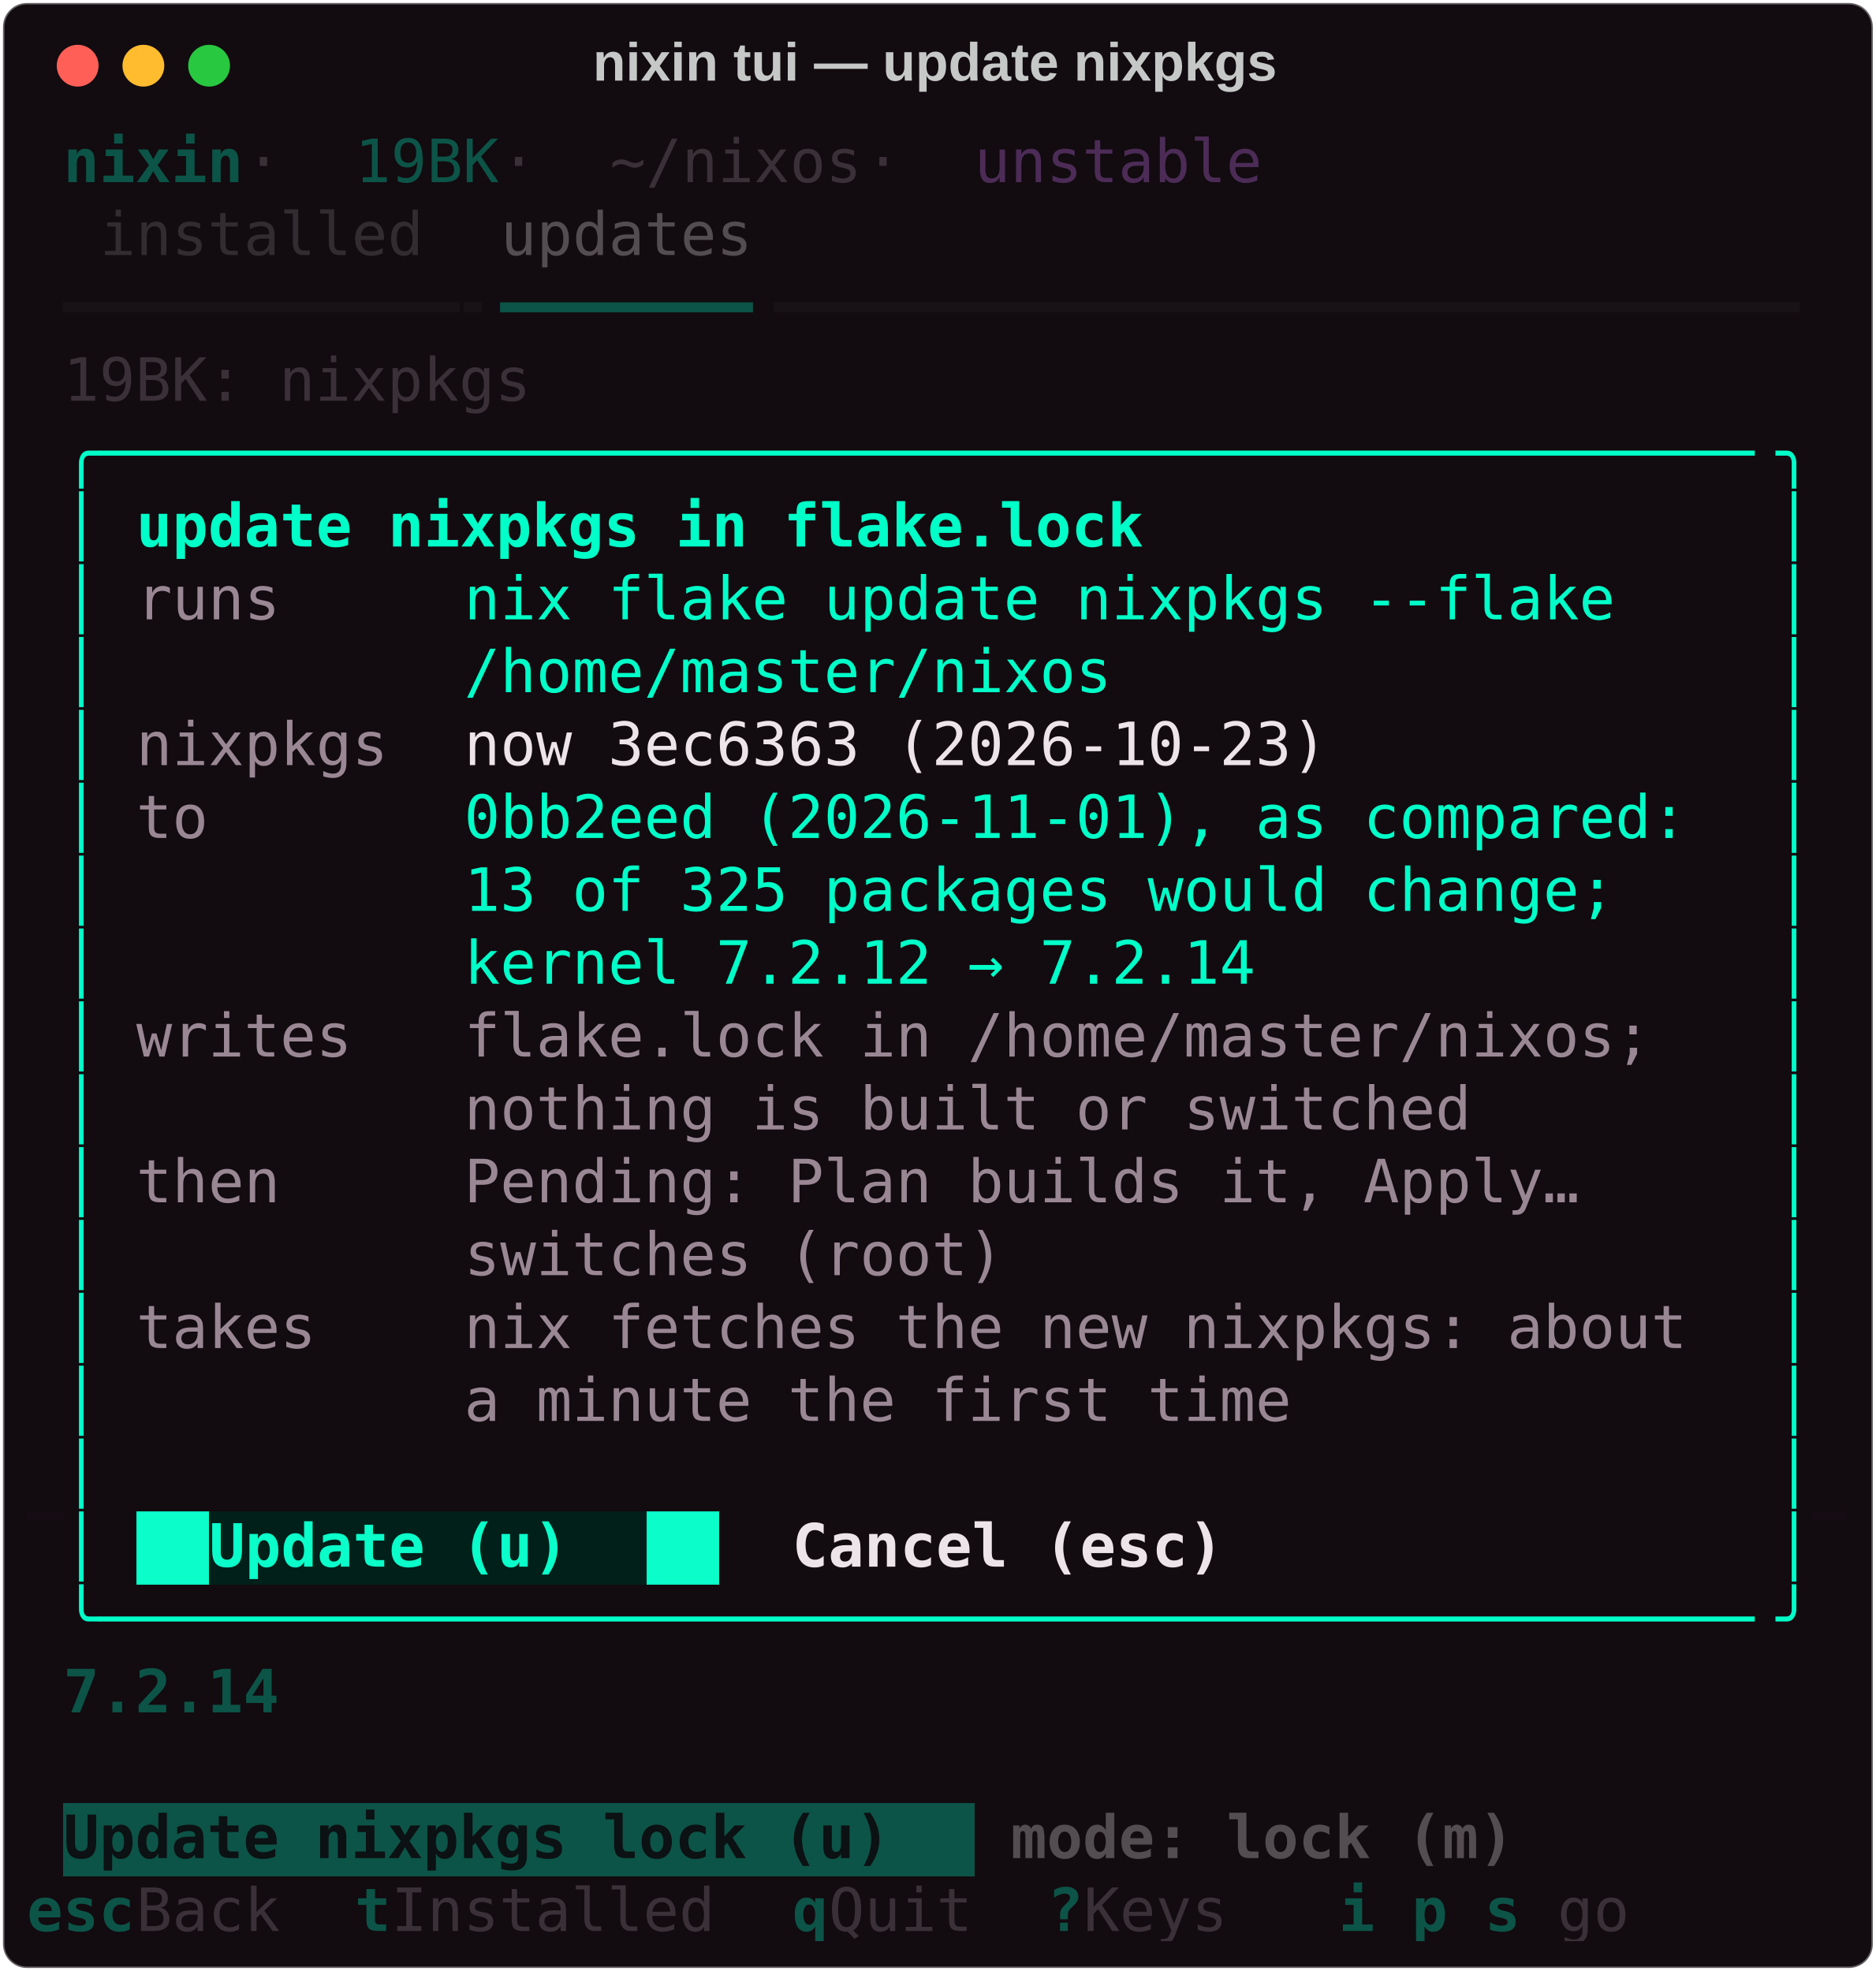
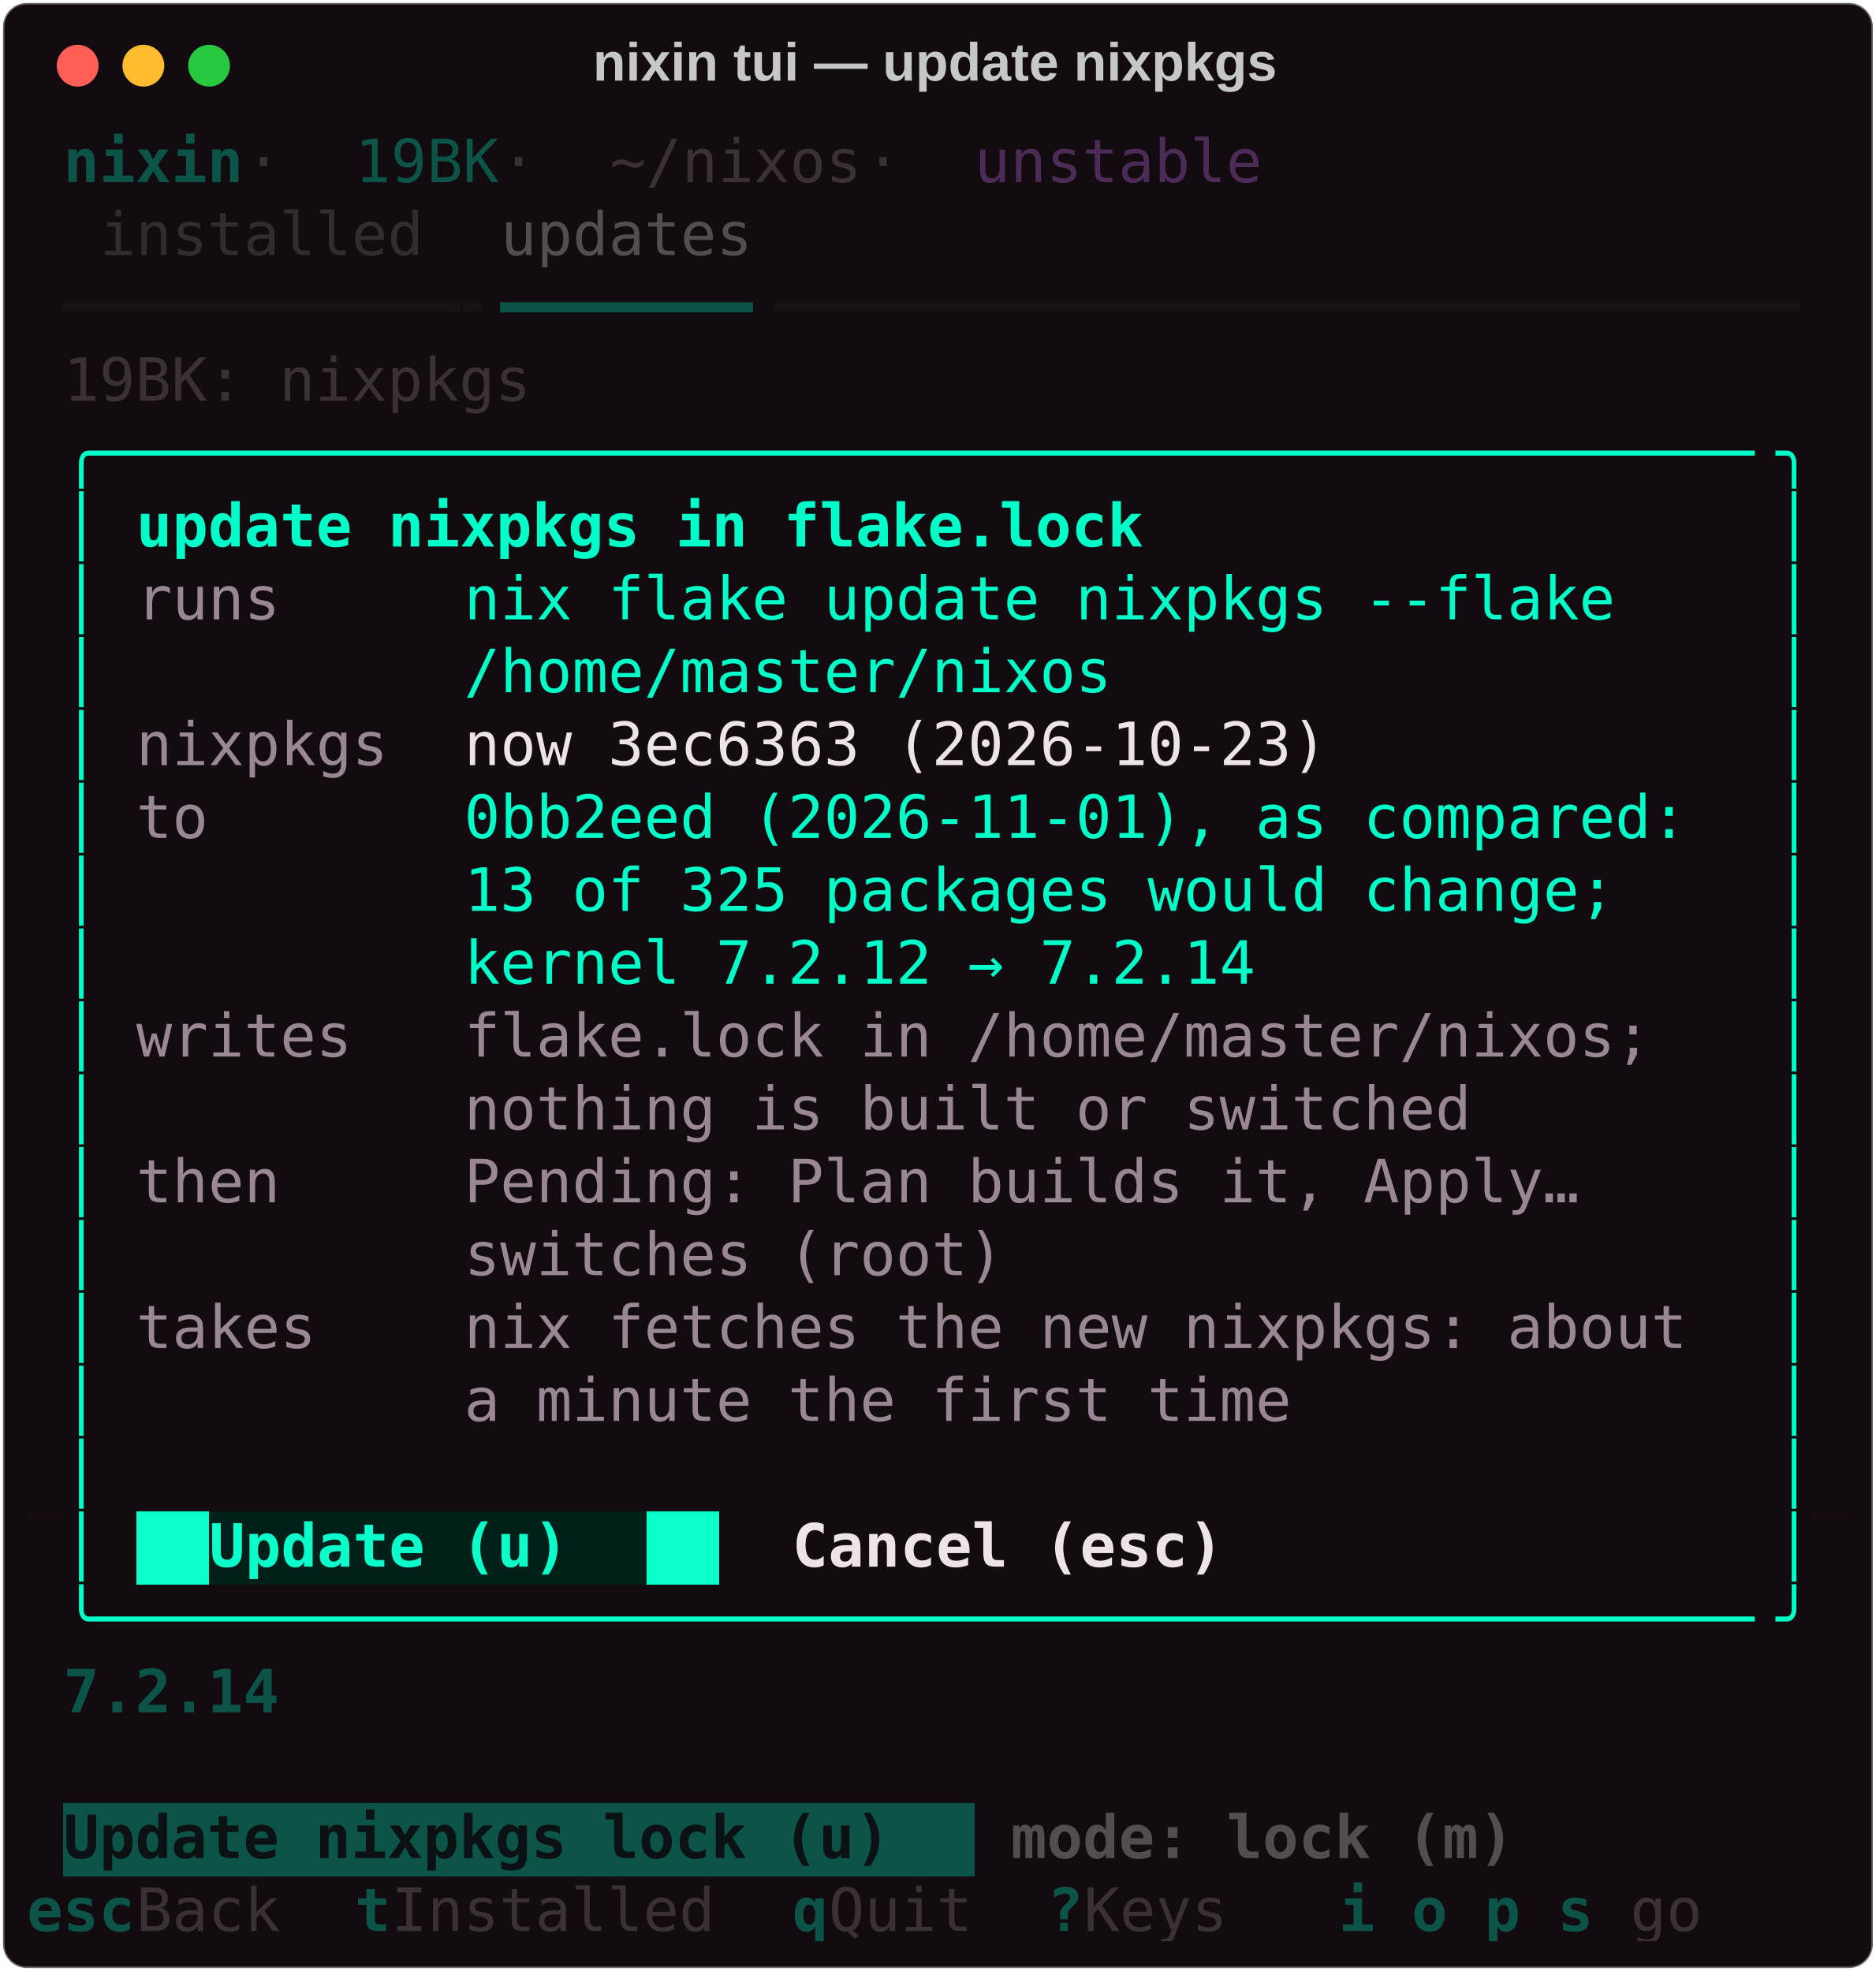
<svg xmlns="http://www.w3.org/2000/svg" class="rich-terminal" viewBox="0 0 628 660.0">
  <style>

    @font-face {
        font-family: "Fira Code";
        src: local("FiraCode-Regular"),
                url("https://cdnjs.cloudflare.com/ajax/libs/firacode/6.2.0/woff2/FiraCode-Regular.woff2") format("woff2"),
                url("https://cdnjs.cloudflare.com/ajax/libs/firacode/6.2.0/woff/FiraCode-Regular.woff") format("woff");
        font-style: normal;
        font-weight: 400;
    }
    @font-face {
        font-family: "Fira Code";
        src: local("FiraCode-Bold"),
                url("https://cdnjs.cloudflare.com/ajax/libs/firacode/6.2.0/woff2/FiraCode-Bold.woff2") format("woff2"),
                url("https://cdnjs.cloudflare.com/ajax/libs/firacode/6.2.0/woff/FiraCode-Bold.woff") format("woff");
        font-style: bold;
        font-weight: 700;
    }

-     .terminal-2102304662-matrix {
+     .terminal-1687562683-matrix {
        font-family: Fira Code, monospace;
        font-size: 20px;
        line-height: 24.4px;
        font-variant-east-asian: full-width;
    }

-     .terminal-2102304662-title {
+     .terminal-1687562683-title {
        font-size: 18px;
        font-weight: bold;
        font-family: arial;
    }

-     .terminal-2102304662-r1 { fill: #ede4ea }
- .terminal-2102304662-r2 { fill: #0c5447;font-weight: bold }
- .terminal-2102304662-r3 { fill: #3a3037 }
- .terminal-2102304662-r4 { fill: #0c5447 }
- .terminal-2102304662-r5 { fill: #4c2c57 }
- .terminal-2102304662-r6 { fill: #c5c8c6 }
- .terminal-2102304662-r7 { fill: #322b30 }
- .terminal-2102304662-r8 { fill: #534c51 }
- .terminal-2102304662-r9 { fill: #181116 }
- .terminal-2102304662-r10 { fill: #00ffc8 }
- .terminal-2102304662-r11 { fill: #00ffc8;font-weight: bold }
- .terminal-2102304662-r12 { fill: #9a8794 }
- .terminal-2102304662-r13 { fill: #150d13 }
- .terminal-2102304662-r14 { fill: #0bfdc9;font-weight: bold }
- .terminal-2102304662-r15 { fill: #ede4ea;font-weight: bold }
- .terminal-2102304662-r16 { fill: #0c1113;font-weight: bold }
- .terminal-2102304662-r17 { fill: #534c51;font-weight: bold }
+     .terminal-1687562683-r1 { fill: #ede4ea }
+ .terminal-1687562683-r2 { fill: #0c5447;font-weight: bold }
+ .terminal-1687562683-r3 { fill: #3a3037 }
+ .terminal-1687562683-r4 { fill: #0c5447 }
+ .terminal-1687562683-r5 { fill: #4c2c57 }
+ .terminal-1687562683-r6 { fill: #c5c8c6 }
+ .terminal-1687562683-r7 { fill: #322b30 }
+ .terminal-1687562683-r8 { fill: #534c51 }
+ .terminal-1687562683-r9 { fill: #181116 }
+ .terminal-1687562683-r10 { fill: #00ffc8 }
+ .terminal-1687562683-r11 { fill: #00ffc8;font-weight: bold }
+ .terminal-1687562683-r12 { fill: #9a8794 }
+ .terminal-1687562683-r13 { fill: #150d13 }
+ .terminal-1687562683-r14 { fill: #0bfdc9;font-weight: bold }
+ .terminal-1687562683-r15 { fill: #ede4ea;font-weight: bold }
+ .terminal-1687562683-r16 { fill: #0c1113;font-weight: bold }
+ .terminal-1687562683-r17 { fill: #534c51;font-weight: bold }
    </style>
  <defs>
-     <clipPath id="terminal-2102304662-clip-terminal">
+     <clipPath id="terminal-1687562683-clip-terminal">
      <rect x="0" y="0" width="609.0" height="609.0" />
    </clipPath>
-     <clipPath id="terminal-2102304662-line-0">
+     <clipPath id="terminal-1687562683-line-0">
      <rect x="0" y="1.5" width="610" height="24.65" />
    </clipPath>
-     <clipPath id="terminal-2102304662-line-1">
+     <clipPath id="terminal-1687562683-line-1">
      <rect x="0" y="25.9" width="610" height="24.65" />
    </clipPath>
-     <clipPath id="terminal-2102304662-line-2">
+     <clipPath id="terminal-1687562683-line-2">
      <rect x="0" y="50.3" width="610" height="24.65" />
    </clipPath>
-     <clipPath id="terminal-2102304662-line-3">
+     <clipPath id="terminal-1687562683-line-3">
      <rect x="0" y="74.7" width="610" height="24.65" />
    </clipPath>
-     <clipPath id="terminal-2102304662-line-4">
+     <clipPath id="terminal-1687562683-line-4">
      <rect x="0" y="99.1" width="610" height="24.65" />
    </clipPath>
-     <clipPath id="terminal-2102304662-line-5">
+     <clipPath id="terminal-1687562683-line-5">
      <rect x="0" y="123.5" width="610" height="24.65" />
    </clipPath>
-     <clipPath id="terminal-2102304662-line-6">
+     <clipPath id="terminal-1687562683-line-6">
      <rect x="0" y="147.9" width="610" height="24.65" />
    </clipPath>
-     <clipPath id="terminal-2102304662-line-7">
+     <clipPath id="terminal-1687562683-line-7">
      <rect x="0" y="172.3" width="610" height="24.65" />
    </clipPath>
-     <clipPath id="terminal-2102304662-line-8">
+     <clipPath id="terminal-1687562683-line-8">
      <rect x="0" y="196.7" width="610" height="24.65" />
    </clipPath>
-     <clipPath id="terminal-2102304662-line-9">
+     <clipPath id="terminal-1687562683-line-9">
      <rect x="0" y="221.1" width="610" height="24.65" />
    </clipPath>
-     <clipPath id="terminal-2102304662-line-10">
+     <clipPath id="terminal-1687562683-line-10">
      <rect x="0" y="245.5" width="610" height="24.65" />
    </clipPath>
-     <clipPath id="terminal-2102304662-line-11">
+     <clipPath id="terminal-1687562683-line-11">
      <rect x="0" y="269.9" width="610" height="24.65" />
    </clipPath>
-     <clipPath id="terminal-2102304662-line-12">
+     <clipPath id="terminal-1687562683-line-12">
      <rect x="0" y="294.3" width="610" height="24.65" />
    </clipPath>
-     <clipPath id="terminal-2102304662-line-13">
+     <clipPath id="terminal-1687562683-line-13">
      <rect x="0" y="318.7" width="610" height="24.65" />
    </clipPath>
-     <clipPath id="terminal-2102304662-line-14">
+     <clipPath id="terminal-1687562683-line-14">
      <rect x="0" y="343.1" width="610" height="24.65" />
    </clipPath>
-     <clipPath id="terminal-2102304662-line-15">
+     <clipPath id="terminal-1687562683-line-15">
      <rect x="0" y="367.5" width="610" height="24.65" />
    </clipPath>
-     <clipPath id="terminal-2102304662-line-16">
+     <clipPath id="terminal-1687562683-line-16">
      <rect x="0" y="391.9" width="610" height="24.65" />
    </clipPath>
-     <clipPath id="terminal-2102304662-line-17">
+     <clipPath id="terminal-1687562683-line-17">
      <rect x="0" y="416.3" width="610" height="24.65" />
    </clipPath>
-     <clipPath id="terminal-2102304662-line-18">
+     <clipPath id="terminal-1687562683-line-18">
      <rect x="0" y="440.7" width="610" height="24.65" />
    </clipPath>
-     <clipPath id="terminal-2102304662-line-19">
+     <clipPath id="terminal-1687562683-line-19">
      <rect x="0" y="465.1" width="610" height="24.65" />
    </clipPath>
-     <clipPath id="terminal-2102304662-line-20">
+     <clipPath id="terminal-1687562683-line-20">
      <rect x="0" y="489.5" width="610" height="24.65" />
    </clipPath>
-     <clipPath id="terminal-2102304662-line-21">
+     <clipPath id="terminal-1687562683-line-21">
      <rect x="0" y="513.9" width="610" height="24.65" />
    </clipPath>
-     <clipPath id="terminal-2102304662-line-22">
+     <clipPath id="terminal-1687562683-line-22">
      <rect x="0" y="538.3" width="610" height="24.65" />
    </clipPath>
-     <clipPath id="terminal-2102304662-line-23">
+     <clipPath id="terminal-1687562683-line-23">
      <rect x="0" y="562.7" width="610" height="24.65" />
    </clipPath>
  </defs>
  <rect fill="#120b10" stroke="rgba(255,255,255,0.35)" stroke-width="1" x="1" y="1" width="626" height="658" rx="8" />
-   <text class="terminal-2102304662-title" fill="#c5c8c6" text-anchor="middle" x="313" y="27">nixin tui — update nixpkgs</text>
+   <text class="terminal-1687562683-title" fill="#c5c8c6" text-anchor="middle" x="313" y="27">nixin tui — update nixpkgs</text>
  <g transform="translate(26,22)">
    <circle cx="0" cy="0" r="7" fill="#ff5f57" />
    <circle cx="22" cy="0" r="7" fill="#febc2e" />
    <circle cx="44" cy="0" r="7" fill="#28c840" />
  </g>
-   <g transform="translate(9, 41)" clip-path="url(#terminal-2102304662-clip-terminal)">
+   <g transform="translate(9, 41)" clip-path="url(#terminal-1687562683-clip-terminal)">
    <rect fill="#0bfdc9" x="36.6" y="465.1" width="24.4" height="24.65" shape-rendering="crispEdges" />
    <rect fill="#01201a" x="61" y="465.1" width="146.4" height="24.65" shape-rendering="crispEdges" />
    <rect fill="#0bfdc9" x="207.4" y="465.1" width="24.4" height="24.65" shape-rendering="crispEdges" />
    <rect fill="#0c5447" x="12.2" y="562.7" width="305" height="24.65" shape-rendering="crispEdges" />
-     <g class="terminal-2102304662-matrix">
-       <text class="terminal-2102304662-r2" x="12.2" y="20" textLength="61" clip-path="url(#terminal-2102304662-line-0)">nixin</text>
-       <text class="terminal-2102304662-r3" x="73.2" y="20" textLength="36.6" clip-path="url(#terminal-2102304662-line-0)"> · </text>
-       <text class="terminal-2102304662-r4" x="109.8" y="20" textLength="48.8" clip-path="url(#terminal-2102304662-line-0)">19BK</text>
-       <text class="terminal-2102304662-r3" x="158.6" y="20" textLength="36.6" clip-path="url(#terminal-2102304662-line-0)"> · </text>
-       <text class="terminal-2102304662-r3" x="195.2" y="20" textLength="85.4" clip-path="url(#terminal-2102304662-line-0)">~/nixos</text>
-       <text class="terminal-2102304662-r3" x="280.6" y="20" textLength="36.6" clip-path="url(#terminal-2102304662-line-0)"> · </text>
-       <text class="terminal-2102304662-r5" x="317.2" y="20" textLength="97.6" clip-path="url(#terminal-2102304662-line-0)">unstable</text>
-       <text class="terminal-2102304662-r6" x="610" y="20" textLength="12.2" clip-path="url(#terminal-2102304662-line-0)">
- </text>
-       <text class="terminal-2102304662-r7" x="24.4" y="44.4" textLength="109.8" clip-path="url(#terminal-2102304662-line-1)">installed</text>
-       <text class="terminal-2102304662-r8" x="158.6" y="44.4" textLength="85.4" clip-path="url(#terminal-2102304662-line-1)">updates</text>
-       <text class="terminal-2102304662-r6" x="610" y="44.4" textLength="12.2" clip-path="url(#terminal-2102304662-line-1)">
- </text>
-       <text class="terminal-2102304662-r9" x="12.2" y="68.8" textLength="134.2" clip-path="url(#terminal-2102304662-line-2)">━━━━━━━━━━━</text>
-       <text class="terminal-2102304662-r9" x="146.4" y="68.8" textLength="12.2" clip-path="url(#terminal-2102304662-line-2)">╸</text>
-       <text class="terminal-2102304662-r4" x="158.6" y="68.8" textLength="85.4" clip-path="url(#terminal-2102304662-line-2)">━━━━━━━</text>
-       <text class="terminal-2102304662-r9" x="244" y="68.8" textLength="12.2" clip-path="url(#terminal-2102304662-line-2)">╺</text>
-       <text class="terminal-2102304662-r9" x="256.2" y="68.8" textLength="341.6" clip-path="url(#terminal-2102304662-line-2)">━━━━━━━━━━━━━━━━━━━━━━━━━━━━</text>
-       <text class="terminal-2102304662-r6" x="610" y="68.8" textLength="12.2" clip-path="url(#terminal-2102304662-line-2)">
- </text>
-       <text class="terminal-2102304662-r3" x="12.2" y="93.2" textLength="158.6" clip-path="url(#terminal-2102304662-line-3)">19BK: nixpkgs</text>
-       <text class="terminal-2102304662-r6" x="610" y="93.2" textLength="12.2" clip-path="url(#terminal-2102304662-line-3)">
- </text>
-       <text class="terminal-2102304662-r10" x="12.2" y="117.6" textLength="12.2" clip-path="url(#terminal-2102304662-line-4)">╭</text>
-       <text class="terminal-2102304662-r10" x="24.4" y="117.6" textLength="561.2" clip-path="url(#terminal-2102304662-line-4)">──────────────────────────────────────────────</text>
-       <text class="terminal-2102304662-r10" x="585.6" y="117.6" textLength="12.2" clip-path="url(#terminal-2102304662-line-4)">╮</text>
-       <text class="terminal-2102304662-r6" x="610" y="117.6" textLength="12.2" clip-path="url(#terminal-2102304662-line-4)">
- </text>
-       <text class="terminal-2102304662-r10" x="12.2" y="142" textLength="12.2" clip-path="url(#terminal-2102304662-line-5)">│</text>
-       <text class="terminal-2102304662-r11" x="36.6" y="142" textLength="341.6" clip-path="url(#terminal-2102304662-line-5)">update nixpkgs in flake.lock</text>
-       <text class="terminal-2102304662-r10" x="585.6" y="142" textLength="12.2" clip-path="url(#terminal-2102304662-line-5)">│</text>
-       <text class="terminal-2102304662-r6" x="610" y="142" textLength="12.2" clip-path="url(#terminal-2102304662-line-5)">
- </text>
-       <text class="terminal-2102304662-r10" x="12.2" y="166.4" textLength="12.2" clip-path="url(#terminal-2102304662-line-6)">│</text>
-       <text class="terminal-2102304662-r12" x="36.6" y="166.4" textLength="85.4" clip-path="url(#terminal-2102304662-line-6)">runs   </text>
-       <text class="terminal-2102304662-r10" x="146.4" y="166.4" textLength="427" clip-path="url(#terminal-2102304662-line-6)">nix flake update nixpkgs --flake   </text>
-       <text class="terminal-2102304662-r10" x="585.6" y="166.4" textLength="12.2" clip-path="url(#terminal-2102304662-line-6)">│</text>
-       <text class="terminal-2102304662-r6" x="610" y="166.4" textLength="12.2" clip-path="url(#terminal-2102304662-line-6)">
- </text>
-       <text class="terminal-2102304662-r10" x="12.2" y="190.8" textLength="12.2" clip-path="url(#terminal-2102304662-line-7)">│</text>
-       <text class="terminal-2102304662-r10" x="146.4" y="190.8" textLength="427" clip-path="url(#terminal-2102304662-line-7)">/home/master/nixos                 </text>
-       <text class="terminal-2102304662-r10" x="585.6" y="190.8" textLength="12.2" clip-path="url(#terminal-2102304662-line-7)">│</text>
-       <text class="terminal-2102304662-r6" x="610" y="190.8" textLength="12.2" clip-path="url(#terminal-2102304662-line-7)">
- </text>
-       <text class="terminal-2102304662-r10" x="12.2" y="215.2" textLength="12.2" clip-path="url(#terminal-2102304662-line-8)">│</text>
-       <text class="terminal-2102304662-r12" x="36.6" y="215.2" textLength="85.4" clip-path="url(#terminal-2102304662-line-8)">nixpkgs</text>
-       <text class="terminal-2102304662-r1" x="146.4" y="215.2" textLength="427" clip-path="url(#terminal-2102304662-line-8)">now 3ec6363 (2026-10-23)           </text>
-       <text class="terminal-2102304662-r10" x="585.6" y="215.2" textLength="12.2" clip-path="url(#terminal-2102304662-line-8)">│</text>
-       <text class="terminal-2102304662-r6" x="610" y="215.2" textLength="12.2" clip-path="url(#terminal-2102304662-line-8)">
- </text>
-       <text class="terminal-2102304662-r10" x="12.2" y="239.6" textLength="12.2" clip-path="url(#terminal-2102304662-line-9)">│</text>
-       <text class="terminal-2102304662-r12" x="36.6" y="239.6" textLength="85.4" clip-path="url(#terminal-2102304662-line-9)">to     </text>
-       <text class="terminal-2102304662-r10" x="146.4" y="239.6" textLength="427" clip-path="url(#terminal-2102304662-line-9)">0bb2eed (2026-11-01), as compared: </text>
-       <text class="terminal-2102304662-r10" x="585.6" y="239.6" textLength="12.2" clip-path="url(#terminal-2102304662-line-9)">│</text>
-       <text class="terminal-2102304662-r6" x="610" y="239.6" textLength="12.2" clip-path="url(#terminal-2102304662-line-9)">
- </text>
-       <text class="terminal-2102304662-r10" x="12.2" y="264" textLength="12.2" clip-path="url(#terminal-2102304662-line-10)">│</text>
-       <text class="terminal-2102304662-r10" x="146.4" y="264" textLength="427" clip-path="url(#terminal-2102304662-line-10)">13 of 325 packages would change;   </text>
-       <text class="terminal-2102304662-r10" x="585.6" y="264" textLength="12.2" clip-path="url(#terminal-2102304662-line-10)">│</text>
-       <text class="terminal-2102304662-r6" x="610" y="264" textLength="12.2" clip-path="url(#terminal-2102304662-line-10)">
- </text>
-       <text class="terminal-2102304662-r10" x="12.2" y="288.4" textLength="12.2" clip-path="url(#terminal-2102304662-line-11)">│</text>
-       <text class="terminal-2102304662-r10" x="146.4" y="288.4" textLength="427" clip-path="url(#terminal-2102304662-line-11)">kernel 7.2.12 → 7.2.14             </text>
-       <text class="terminal-2102304662-r10" x="585.6" y="288.4" textLength="12.2" clip-path="url(#terminal-2102304662-line-11)">│</text>
-       <text class="terminal-2102304662-r6" x="610" y="288.4" textLength="12.2" clip-path="url(#terminal-2102304662-line-11)">
- </text>
-       <text class="terminal-2102304662-r10" x="12.2" y="312.8" textLength="12.2" clip-path="url(#terminal-2102304662-line-12)">│</text>
-       <text class="terminal-2102304662-r12" x="36.6" y="312.8" textLength="85.4" clip-path="url(#terminal-2102304662-line-12)">writes </text>
-       <text class="terminal-2102304662-r12" x="146.4" y="312.8" textLength="427" clip-path="url(#terminal-2102304662-line-12)">flake.lock in /home/master/nixos;  </text>
-       <text class="terminal-2102304662-r10" x="585.6" y="312.8" textLength="12.2" clip-path="url(#terminal-2102304662-line-12)">│</text>
-       <text class="terminal-2102304662-r6" x="610" y="312.8" textLength="12.2" clip-path="url(#terminal-2102304662-line-12)">
- </text>
-       <text class="terminal-2102304662-r10" x="12.2" y="337.2" textLength="12.2" clip-path="url(#terminal-2102304662-line-13)">│</text>
-       <text class="terminal-2102304662-r12" x="146.4" y="337.2" textLength="427" clip-path="url(#terminal-2102304662-line-13)">nothing is built or switched       </text>
-       <text class="terminal-2102304662-r10" x="585.6" y="337.2" textLength="12.2" clip-path="url(#terminal-2102304662-line-13)">│</text>
-       <text class="terminal-2102304662-r6" x="610" y="337.2" textLength="12.2" clip-path="url(#terminal-2102304662-line-13)">
- </text>
-       <text class="terminal-2102304662-r10" x="12.2" y="361.6" textLength="12.2" clip-path="url(#terminal-2102304662-line-14)">│</text>
-       <text class="terminal-2102304662-r12" x="36.6" y="361.6" textLength="85.4" clip-path="url(#terminal-2102304662-line-14)">then   </text>
-       <text class="terminal-2102304662-r12" x="146.4" y="361.6" textLength="427" clip-path="url(#terminal-2102304662-line-14)">Pending: Plan builds it, Apply…    </text>
-       <text class="terminal-2102304662-r10" x="585.6" y="361.6" textLength="12.2" clip-path="url(#terminal-2102304662-line-14)">│</text>
-       <text class="terminal-2102304662-r6" x="610" y="361.6" textLength="12.2" clip-path="url(#terminal-2102304662-line-14)">
- </text>
-       <text class="terminal-2102304662-r10" x="12.2" y="386" textLength="12.2" clip-path="url(#terminal-2102304662-line-15)">│</text>
-       <text class="terminal-2102304662-r12" x="146.4" y="386" textLength="427" clip-path="url(#terminal-2102304662-line-15)">switches (root)                    </text>
-       <text class="terminal-2102304662-r10" x="585.6" y="386" textLength="12.2" clip-path="url(#terminal-2102304662-line-15)">│</text>
-       <text class="terminal-2102304662-r6" x="610" y="386" textLength="12.2" clip-path="url(#terminal-2102304662-line-15)">
- </text>
-       <text class="terminal-2102304662-r10" x="12.2" y="410.4" textLength="12.2" clip-path="url(#terminal-2102304662-line-16)">│</text>
-       <text class="terminal-2102304662-r12" x="36.6" y="410.4" textLength="85.4" clip-path="url(#terminal-2102304662-line-16)">takes  </text>
-       <text class="terminal-2102304662-r12" x="146.4" y="410.4" textLength="427" clip-path="url(#terminal-2102304662-line-16)">nix fetches the new nixpkgs: about </text>
-       <text class="terminal-2102304662-r10" x="585.6" y="410.4" textLength="12.2" clip-path="url(#terminal-2102304662-line-16)">│</text>
-       <text class="terminal-2102304662-r6" x="610" y="410.4" textLength="12.2" clip-path="url(#terminal-2102304662-line-16)">
- </text>
-       <text class="terminal-2102304662-r10" x="12.2" y="434.8" textLength="12.2" clip-path="url(#terminal-2102304662-line-17)">│</text>
-       <text class="terminal-2102304662-r12" x="146.4" y="434.8" textLength="427" clip-path="url(#terminal-2102304662-line-17)">a minute the first time            </text>
-       <text class="terminal-2102304662-r10" x="585.6" y="434.8" textLength="12.2" clip-path="url(#terminal-2102304662-line-17)">│</text>
-       <text class="terminal-2102304662-r6" x="610" y="434.8" textLength="12.2" clip-path="url(#terminal-2102304662-line-17)">
- </text>
-       <text class="terminal-2102304662-r10" x="12.2" y="459.2" textLength="12.2" clip-path="url(#terminal-2102304662-line-18)">│</text>
-       <text class="terminal-2102304662-r10" x="585.6" y="459.2" textLength="12.2" clip-path="url(#terminal-2102304662-line-18)">│</text>
-       <text class="terminal-2102304662-r6" x="610" y="459.2" textLength="12.2" clip-path="url(#terminal-2102304662-line-18)">
- </text>
-       <text class="terminal-2102304662-r13" x="0" y="483.6" textLength="12.2" clip-path="url(#terminal-2102304662-line-19)">▔</text>
-       <text class="terminal-2102304662-r10" x="12.2" y="483.6" textLength="12.2" clip-path="url(#terminal-2102304662-line-19)">│</text>
-       <text class="terminal-2102304662-r14" x="61" y="483.6" textLength="146.4" clip-path="url(#terminal-2102304662-line-19)"> Update (u) </text>
-       <text class="terminal-2102304662-r15" x="256.2" y="483.6" textLength="170.8" clip-path="url(#terminal-2102304662-line-19)"> Cancel (esc) </text>
-       <text class="terminal-2102304662-r10" x="585.6" y="483.6" textLength="12.2" clip-path="url(#terminal-2102304662-line-19)">│</text>
-       <text class="terminal-2102304662-r13" x="597.8" y="483.6" textLength="12.2" clip-path="url(#terminal-2102304662-line-19)">▔</text>
-       <text class="terminal-2102304662-r6" x="610" y="483.6" textLength="12.2" clip-path="url(#terminal-2102304662-line-19)">
- </text>
-       <text class="terminal-2102304662-r10" x="12.2" y="508" textLength="12.2" clip-path="url(#terminal-2102304662-line-20)">╰</text>
-       <text class="terminal-2102304662-r10" x="24.4" y="508" textLength="561.2" clip-path="url(#terminal-2102304662-line-20)">──────────────────────────────────────────────</text>
-       <text class="terminal-2102304662-r10" x="585.6" y="508" textLength="12.2" clip-path="url(#terminal-2102304662-line-20)">╯</text>
-       <text class="terminal-2102304662-r6" x="610" y="508" textLength="12.2" clip-path="url(#terminal-2102304662-line-20)">
- </text>
-       <text class="terminal-2102304662-r2" x="12.2" y="532.4" textLength="73.2" clip-path="url(#terminal-2102304662-line-21)">7.2.14</text>
-       <text class="terminal-2102304662-r6" x="610" y="532.4" textLength="12.2" clip-path="url(#terminal-2102304662-line-21)">
- </text>
-       <text class="terminal-2102304662-r6" x="610" y="556.8" textLength="12.2" clip-path="url(#terminal-2102304662-line-22)">
- </text>
-       <text class="terminal-2102304662-r16" x="12.2" y="581.2" textLength="305" clip-path="url(#terminal-2102304662-line-23)"> Update nixpkgs lock (u) </text>
-       <text class="terminal-2102304662-r17" x="329.4" y="581.2" textLength="195.2" clip-path="url(#terminal-2102304662-line-23)"> mode: lock (m) </text>
-       <text class="terminal-2102304662-r6" x="610" y="581.2" textLength="12.2" clip-path="url(#terminal-2102304662-line-23)">
- </text>
-       <text class="terminal-2102304662-r2" x="0" y="605.6" textLength="36.6" clip-path="url(#terminal-2102304662-line-24)">esc</text>
-       <text class="terminal-2102304662-r3" x="36.6" y="605.6" textLength="61" clip-path="url(#terminal-2102304662-line-24)"> Back</text>
-       <text class="terminal-2102304662-r2" x="109.8" y="605.6" textLength="12.2" clip-path="url(#terminal-2102304662-line-24)">t</text>
-       <text class="terminal-2102304662-r3" x="122" y="605.6" textLength="122" clip-path="url(#terminal-2102304662-line-24)"> Installed</text>
-       <text class="terminal-2102304662-r2" x="256.2" y="605.6" textLength="12.2" clip-path="url(#terminal-2102304662-line-24)">q</text>
-       <text class="terminal-2102304662-r3" x="268.4" y="605.6" textLength="61" clip-path="url(#terminal-2102304662-line-24)"> Quit</text>
-       <text class="terminal-2102304662-r2" x="341.6" y="605.6" textLength="12.2" clip-path="url(#terminal-2102304662-line-24)">?</text>
-       <text class="terminal-2102304662-r3" x="353.8" y="605.6" textLength="61" clip-path="url(#terminal-2102304662-line-24)"> Keys</text>
-       <text class="terminal-2102304662-r2" x="439.2" y="605.6" textLength="12.2" clip-path="url(#terminal-2102304662-line-24)">i</text>
-       <text class="terminal-2102304662-r2" x="463.6" y="605.6" textLength="12.2" clip-path="url(#terminal-2102304662-line-24)">p</text>
-       <text class="terminal-2102304662-r2" x="488" y="605.6" textLength="12.2" clip-path="url(#terminal-2102304662-line-24)">s</text>
-       <text class="terminal-2102304662-r3" x="512.4" y="605.6" textLength="24.4" clip-path="url(#terminal-2102304662-line-24)">go</text>
+     <g class="terminal-1687562683-matrix">
+       <text class="terminal-1687562683-r2" x="12.2" y="20" textLength="61" clip-path="url(#terminal-1687562683-line-0)">nixin</text>
+       <text class="terminal-1687562683-r3" x="73.2" y="20" textLength="36.6" clip-path="url(#terminal-1687562683-line-0)"> · </text>
+       <text class="terminal-1687562683-r4" x="109.8" y="20" textLength="48.8" clip-path="url(#terminal-1687562683-line-0)">19BK</text>
+       <text class="terminal-1687562683-r3" x="158.6" y="20" textLength="36.6" clip-path="url(#terminal-1687562683-line-0)"> · </text>
+       <text class="terminal-1687562683-r3" x="195.2" y="20" textLength="85.4" clip-path="url(#terminal-1687562683-line-0)">~/nixos</text>
+       <text class="terminal-1687562683-r3" x="280.6" y="20" textLength="36.6" clip-path="url(#terminal-1687562683-line-0)"> · </text>
+       <text class="terminal-1687562683-r5" x="317.2" y="20" textLength="97.6" clip-path="url(#terminal-1687562683-line-0)">unstable</text>
+       <text class="terminal-1687562683-r6" x="610" y="20" textLength="12.2" clip-path="url(#terminal-1687562683-line-0)">
+ </text>
+       <text class="terminal-1687562683-r7" x="24.4" y="44.4" textLength="109.8" clip-path="url(#terminal-1687562683-line-1)">installed</text>
+       <text class="terminal-1687562683-r8" x="158.6" y="44.4" textLength="85.4" clip-path="url(#terminal-1687562683-line-1)">updates</text>
+       <text class="terminal-1687562683-r6" x="610" y="44.4" textLength="12.2" clip-path="url(#terminal-1687562683-line-1)">
+ </text>
+       <text class="terminal-1687562683-r9" x="12.2" y="68.8" textLength="134.2" clip-path="url(#terminal-1687562683-line-2)">━━━━━━━━━━━</text>
+       <text class="terminal-1687562683-r9" x="146.4" y="68.8" textLength="12.2" clip-path="url(#terminal-1687562683-line-2)">╸</text>
+       <text class="terminal-1687562683-r4" x="158.6" y="68.8" textLength="85.4" clip-path="url(#terminal-1687562683-line-2)">━━━━━━━</text>
+       <text class="terminal-1687562683-r9" x="244" y="68.8" textLength="12.2" clip-path="url(#terminal-1687562683-line-2)">╺</text>
+       <text class="terminal-1687562683-r9" x="256.2" y="68.8" textLength="341.6" clip-path="url(#terminal-1687562683-line-2)">━━━━━━━━━━━━━━━━━━━━━━━━━━━━</text>
+       <text class="terminal-1687562683-r6" x="610" y="68.8" textLength="12.2" clip-path="url(#terminal-1687562683-line-2)">
+ </text>
+       <text class="terminal-1687562683-r3" x="12.2" y="93.2" textLength="158.6" clip-path="url(#terminal-1687562683-line-3)">19BK: nixpkgs</text>
+       <text class="terminal-1687562683-r6" x="610" y="93.2" textLength="12.2" clip-path="url(#terminal-1687562683-line-3)">
+ </text>
+       <text class="terminal-1687562683-r10" x="12.2" y="117.6" textLength="12.2" clip-path="url(#terminal-1687562683-line-4)">╭</text>
+       <text class="terminal-1687562683-r10" x="24.4" y="117.6" textLength="561.2" clip-path="url(#terminal-1687562683-line-4)">──────────────────────────────────────────────</text>
+       <text class="terminal-1687562683-r10" x="585.6" y="117.6" textLength="12.2" clip-path="url(#terminal-1687562683-line-4)">╮</text>
+       <text class="terminal-1687562683-r6" x="610" y="117.6" textLength="12.2" clip-path="url(#terminal-1687562683-line-4)">
+ </text>
+       <text class="terminal-1687562683-r10" x="12.2" y="142" textLength="12.2" clip-path="url(#terminal-1687562683-line-5)">│</text>
+       <text class="terminal-1687562683-r11" x="36.6" y="142" textLength="341.6" clip-path="url(#terminal-1687562683-line-5)">update nixpkgs in flake.lock</text>
+       <text class="terminal-1687562683-r10" x="585.6" y="142" textLength="12.2" clip-path="url(#terminal-1687562683-line-5)">│</text>
+       <text class="terminal-1687562683-r6" x="610" y="142" textLength="12.2" clip-path="url(#terminal-1687562683-line-5)">
+ </text>
+       <text class="terminal-1687562683-r10" x="12.2" y="166.4" textLength="12.2" clip-path="url(#terminal-1687562683-line-6)">│</text>
+       <text class="terminal-1687562683-r12" x="36.6" y="166.4" textLength="85.4" clip-path="url(#terminal-1687562683-line-6)">runs   </text>
+       <text class="terminal-1687562683-r10" x="146.4" y="166.4" textLength="427" clip-path="url(#terminal-1687562683-line-6)">nix flake update nixpkgs --flake   </text>
+       <text class="terminal-1687562683-r10" x="585.6" y="166.4" textLength="12.2" clip-path="url(#terminal-1687562683-line-6)">│</text>
+       <text class="terminal-1687562683-r6" x="610" y="166.4" textLength="12.2" clip-path="url(#terminal-1687562683-line-6)">
+ </text>
+       <text class="terminal-1687562683-r10" x="12.2" y="190.8" textLength="12.2" clip-path="url(#terminal-1687562683-line-7)">│</text>
+       <text class="terminal-1687562683-r10" x="146.4" y="190.8" textLength="427" clip-path="url(#terminal-1687562683-line-7)">/home/master/nixos                 </text>
+       <text class="terminal-1687562683-r10" x="585.6" y="190.8" textLength="12.2" clip-path="url(#terminal-1687562683-line-7)">│</text>
+       <text class="terminal-1687562683-r6" x="610" y="190.8" textLength="12.2" clip-path="url(#terminal-1687562683-line-7)">
+ </text>
+       <text class="terminal-1687562683-r10" x="12.2" y="215.2" textLength="12.2" clip-path="url(#terminal-1687562683-line-8)">│</text>
+       <text class="terminal-1687562683-r12" x="36.6" y="215.2" textLength="85.4" clip-path="url(#terminal-1687562683-line-8)">nixpkgs</text>
+       <text class="terminal-1687562683-r1" x="146.4" y="215.2" textLength="427" clip-path="url(#terminal-1687562683-line-8)">now 3ec6363 (2026-10-23)           </text>
+       <text class="terminal-1687562683-r10" x="585.6" y="215.2" textLength="12.2" clip-path="url(#terminal-1687562683-line-8)">│</text>
+       <text class="terminal-1687562683-r6" x="610" y="215.2" textLength="12.2" clip-path="url(#terminal-1687562683-line-8)">
+ </text>
+       <text class="terminal-1687562683-r10" x="12.2" y="239.6" textLength="12.2" clip-path="url(#terminal-1687562683-line-9)">│</text>
+       <text class="terminal-1687562683-r12" x="36.6" y="239.6" textLength="85.4" clip-path="url(#terminal-1687562683-line-9)">to     </text>
+       <text class="terminal-1687562683-r10" x="146.4" y="239.6" textLength="427" clip-path="url(#terminal-1687562683-line-9)">0bb2eed (2026-11-01), as compared: </text>
+       <text class="terminal-1687562683-r10" x="585.6" y="239.6" textLength="12.2" clip-path="url(#terminal-1687562683-line-9)">│</text>
+       <text class="terminal-1687562683-r6" x="610" y="239.6" textLength="12.2" clip-path="url(#terminal-1687562683-line-9)">
+ </text>
+       <text class="terminal-1687562683-r10" x="12.2" y="264" textLength="12.2" clip-path="url(#terminal-1687562683-line-10)">│</text>
+       <text class="terminal-1687562683-r10" x="146.4" y="264" textLength="427" clip-path="url(#terminal-1687562683-line-10)">13 of 325 packages would change;   </text>
+       <text class="terminal-1687562683-r10" x="585.6" y="264" textLength="12.2" clip-path="url(#terminal-1687562683-line-10)">│</text>
+       <text class="terminal-1687562683-r6" x="610" y="264" textLength="12.2" clip-path="url(#terminal-1687562683-line-10)">
+ </text>
+       <text class="terminal-1687562683-r10" x="12.2" y="288.4" textLength="12.2" clip-path="url(#terminal-1687562683-line-11)">│</text>
+       <text class="terminal-1687562683-r10" x="146.4" y="288.4" textLength="427" clip-path="url(#terminal-1687562683-line-11)">kernel 7.2.12 → 7.2.14             </text>
+       <text class="terminal-1687562683-r10" x="585.6" y="288.4" textLength="12.2" clip-path="url(#terminal-1687562683-line-11)">│</text>
+       <text class="terminal-1687562683-r6" x="610" y="288.4" textLength="12.2" clip-path="url(#terminal-1687562683-line-11)">
+ </text>
+       <text class="terminal-1687562683-r10" x="12.2" y="312.8" textLength="12.2" clip-path="url(#terminal-1687562683-line-12)">│</text>
+       <text class="terminal-1687562683-r12" x="36.6" y="312.8" textLength="85.4" clip-path="url(#terminal-1687562683-line-12)">writes </text>
+       <text class="terminal-1687562683-r12" x="146.4" y="312.8" textLength="427" clip-path="url(#terminal-1687562683-line-12)">flake.lock in /home/master/nixos;  </text>
+       <text class="terminal-1687562683-r10" x="585.6" y="312.8" textLength="12.2" clip-path="url(#terminal-1687562683-line-12)">│</text>
+       <text class="terminal-1687562683-r6" x="610" y="312.8" textLength="12.2" clip-path="url(#terminal-1687562683-line-12)">
+ </text>
+       <text class="terminal-1687562683-r10" x="12.2" y="337.2" textLength="12.2" clip-path="url(#terminal-1687562683-line-13)">│</text>
+       <text class="terminal-1687562683-r12" x="146.4" y="337.2" textLength="427" clip-path="url(#terminal-1687562683-line-13)">nothing is built or switched       </text>
+       <text class="terminal-1687562683-r10" x="585.6" y="337.2" textLength="12.2" clip-path="url(#terminal-1687562683-line-13)">│</text>
+       <text class="terminal-1687562683-r6" x="610" y="337.2" textLength="12.2" clip-path="url(#terminal-1687562683-line-13)">
+ </text>
+       <text class="terminal-1687562683-r10" x="12.2" y="361.6" textLength="12.2" clip-path="url(#terminal-1687562683-line-14)">│</text>
+       <text class="terminal-1687562683-r12" x="36.6" y="361.6" textLength="85.4" clip-path="url(#terminal-1687562683-line-14)">then   </text>
+       <text class="terminal-1687562683-r12" x="146.4" y="361.6" textLength="427" clip-path="url(#terminal-1687562683-line-14)">Pending: Plan builds it, Apply…    </text>
+       <text class="terminal-1687562683-r10" x="585.6" y="361.6" textLength="12.2" clip-path="url(#terminal-1687562683-line-14)">│</text>
+       <text class="terminal-1687562683-r6" x="610" y="361.6" textLength="12.2" clip-path="url(#terminal-1687562683-line-14)">
+ </text>
+       <text class="terminal-1687562683-r10" x="12.2" y="386" textLength="12.2" clip-path="url(#terminal-1687562683-line-15)">│</text>
+       <text class="terminal-1687562683-r12" x="146.4" y="386" textLength="427" clip-path="url(#terminal-1687562683-line-15)">switches (root)                    </text>
+       <text class="terminal-1687562683-r10" x="585.6" y="386" textLength="12.2" clip-path="url(#terminal-1687562683-line-15)">│</text>
+       <text class="terminal-1687562683-r6" x="610" y="386" textLength="12.2" clip-path="url(#terminal-1687562683-line-15)">
+ </text>
+       <text class="terminal-1687562683-r10" x="12.2" y="410.4" textLength="12.2" clip-path="url(#terminal-1687562683-line-16)">│</text>
+       <text class="terminal-1687562683-r12" x="36.6" y="410.4" textLength="85.4" clip-path="url(#terminal-1687562683-line-16)">takes  </text>
+       <text class="terminal-1687562683-r12" x="146.4" y="410.4" textLength="427" clip-path="url(#terminal-1687562683-line-16)">nix fetches the new nixpkgs: about </text>
+       <text class="terminal-1687562683-r10" x="585.6" y="410.4" textLength="12.2" clip-path="url(#terminal-1687562683-line-16)">│</text>
+       <text class="terminal-1687562683-r6" x="610" y="410.4" textLength="12.2" clip-path="url(#terminal-1687562683-line-16)">
+ </text>
+       <text class="terminal-1687562683-r10" x="12.2" y="434.8" textLength="12.2" clip-path="url(#terminal-1687562683-line-17)">│</text>
+       <text class="terminal-1687562683-r12" x="146.4" y="434.8" textLength="427" clip-path="url(#terminal-1687562683-line-17)">a minute the first time            </text>
+       <text class="terminal-1687562683-r10" x="585.6" y="434.8" textLength="12.2" clip-path="url(#terminal-1687562683-line-17)">│</text>
+       <text class="terminal-1687562683-r6" x="610" y="434.8" textLength="12.2" clip-path="url(#terminal-1687562683-line-17)">
+ </text>
+       <text class="terminal-1687562683-r10" x="12.2" y="459.2" textLength="12.2" clip-path="url(#terminal-1687562683-line-18)">│</text>
+       <text class="terminal-1687562683-r10" x="585.6" y="459.2" textLength="12.2" clip-path="url(#terminal-1687562683-line-18)">│</text>
+       <text class="terminal-1687562683-r6" x="610" y="459.2" textLength="12.2" clip-path="url(#terminal-1687562683-line-18)">
+ </text>
+       <text class="terminal-1687562683-r13" x="0" y="483.6" textLength="12.2" clip-path="url(#terminal-1687562683-line-19)">▔</text>
+       <text class="terminal-1687562683-r10" x="12.2" y="483.6" textLength="12.2" clip-path="url(#terminal-1687562683-line-19)">│</text>
+       <text class="terminal-1687562683-r14" x="61" y="483.6" textLength="146.4" clip-path="url(#terminal-1687562683-line-19)"> Update (u) </text>
+       <text class="terminal-1687562683-r15" x="256.2" y="483.6" textLength="170.8" clip-path="url(#terminal-1687562683-line-19)"> Cancel (esc) </text>
+       <text class="terminal-1687562683-r10" x="585.6" y="483.6" textLength="12.2" clip-path="url(#terminal-1687562683-line-19)">│</text>
+       <text class="terminal-1687562683-r13" x="597.8" y="483.6" textLength="12.2" clip-path="url(#terminal-1687562683-line-19)">▔</text>
+       <text class="terminal-1687562683-r6" x="610" y="483.6" textLength="12.2" clip-path="url(#terminal-1687562683-line-19)">
+ </text>
+       <text class="terminal-1687562683-r10" x="12.2" y="508" textLength="12.2" clip-path="url(#terminal-1687562683-line-20)">╰</text>
+       <text class="terminal-1687562683-r10" x="24.4" y="508" textLength="561.2" clip-path="url(#terminal-1687562683-line-20)">──────────────────────────────────────────────</text>
+       <text class="terminal-1687562683-r10" x="585.6" y="508" textLength="12.2" clip-path="url(#terminal-1687562683-line-20)">╯</text>
+       <text class="terminal-1687562683-r6" x="610" y="508" textLength="12.2" clip-path="url(#terminal-1687562683-line-20)">
+ </text>
+       <text class="terminal-1687562683-r2" x="12.2" y="532.4" textLength="73.2" clip-path="url(#terminal-1687562683-line-21)">7.2.14</text>
+       <text class="terminal-1687562683-r6" x="610" y="532.4" textLength="12.2" clip-path="url(#terminal-1687562683-line-21)">
+ </text>
+       <text class="terminal-1687562683-r6" x="610" y="556.8" textLength="12.2" clip-path="url(#terminal-1687562683-line-22)">
+ </text>
+       <text class="terminal-1687562683-r16" x="12.2" y="581.2" textLength="305" clip-path="url(#terminal-1687562683-line-23)"> Update nixpkgs lock (u) </text>
+       <text class="terminal-1687562683-r17" x="329.4" y="581.2" textLength="195.2" clip-path="url(#terminal-1687562683-line-23)"> mode: lock (m) </text>
+       <text class="terminal-1687562683-r6" x="610" y="581.2" textLength="12.2" clip-path="url(#terminal-1687562683-line-23)">
+ </text>
+       <text class="terminal-1687562683-r2" x="0" y="605.6" textLength="36.6" clip-path="url(#terminal-1687562683-line-24)">esc</text>
+       <text class="terminal-1687562683-r3" x="36.6" y="605.6" textLength="61" clip-path="url(#terminal-1687562683-line-24)"> Back</text>
+       <text class="terminal-1687562683-r2" x="109.8" y="605.6" textLength="12.2" clip-path="url(#terminal-1687562683-line-24)">t</text>
+       <text class="terminal-1687562683-r3" x="122" y="605.6" textLength="122" clip-path="url(#terminal-1687562683-line-24)"> Installed</text>
+       <text class="terminal-1687562683-r2" x="256.2" y="605.6" textLength="12.2" clip-path="url(#terminal-1687562683-line-24)">q</text>
+       <text class="terminal-1687562683-r3" x="268.4" y="605.6" textLength="61" clip-path="url(#terminal-1687562683-line-24)"> Quit</text>
+       <text class="terminal-1687562683-r2" x="341.6" y="605.6" textLength="12.2" clip-path="url(#terminal-1687562683-line-24)">?</text>
+       <text class="terminal-1687562683-r3" x="353.8" y="605.6" textLength="61" clip-path="url(#terminal-1687562683-line-24)"> Keys</text>
+       <text class="terminal-1687562683-r2" x="439.2" y="605.6" textLength="12.2" clip-path="url(#terminal-1687562683-line-24)">i</text>
+       <text class="terminal-1687562683-r2" x="463.6" y="605.6" textLength="12.2" clip-path="url(#terminal-1687562683-line-24)">o</text>
+       <text class="terminal-1687562683-r2" x="488" y="605.6" textLength="12.2" clip-path="url(#terminal-1687562683-line-24)">p</text>
+       <text class="terminal-1687562683-r2" x="512.4" y="605.6" textLength="12.2" clip-path="url(#terminal-1687562683-line-24)">s</text>
+       <text class="terminal-1687562683-r3" x="536.8" y="605.6" textLength="24.4" clip-path="url(#terminal-1687562683-line-24)">go</text>
    </g>
  </g>
</svg>
